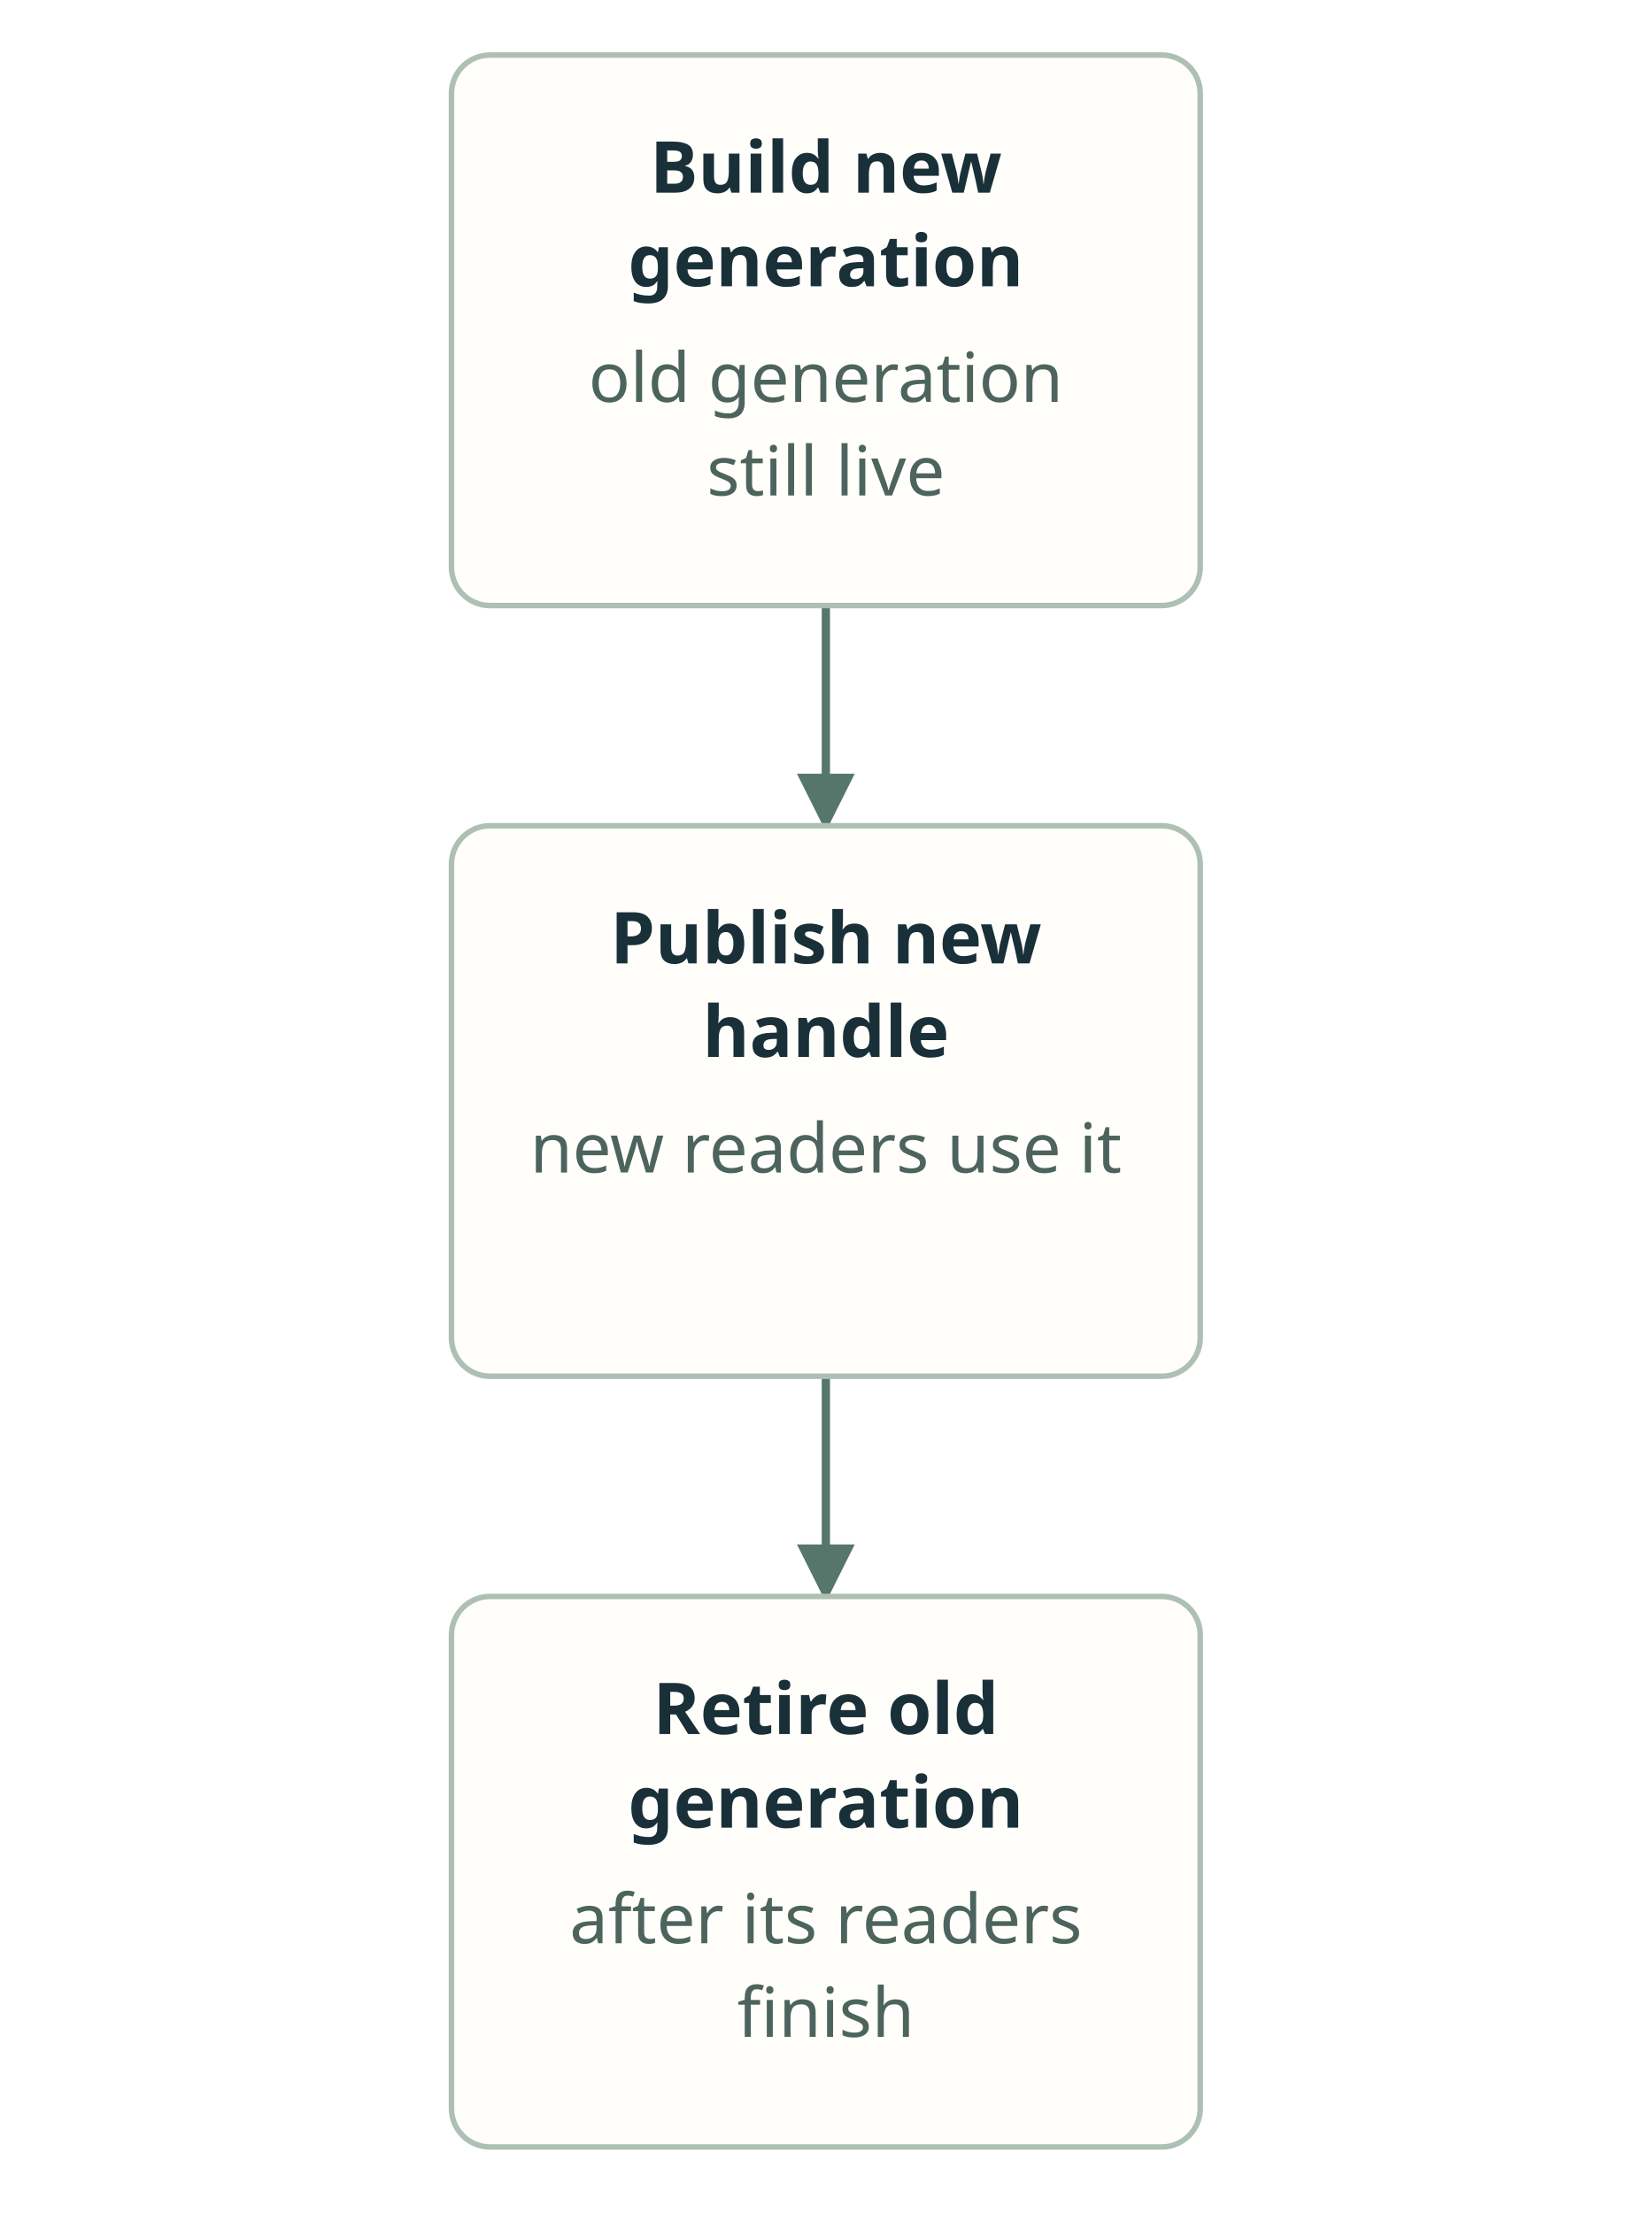
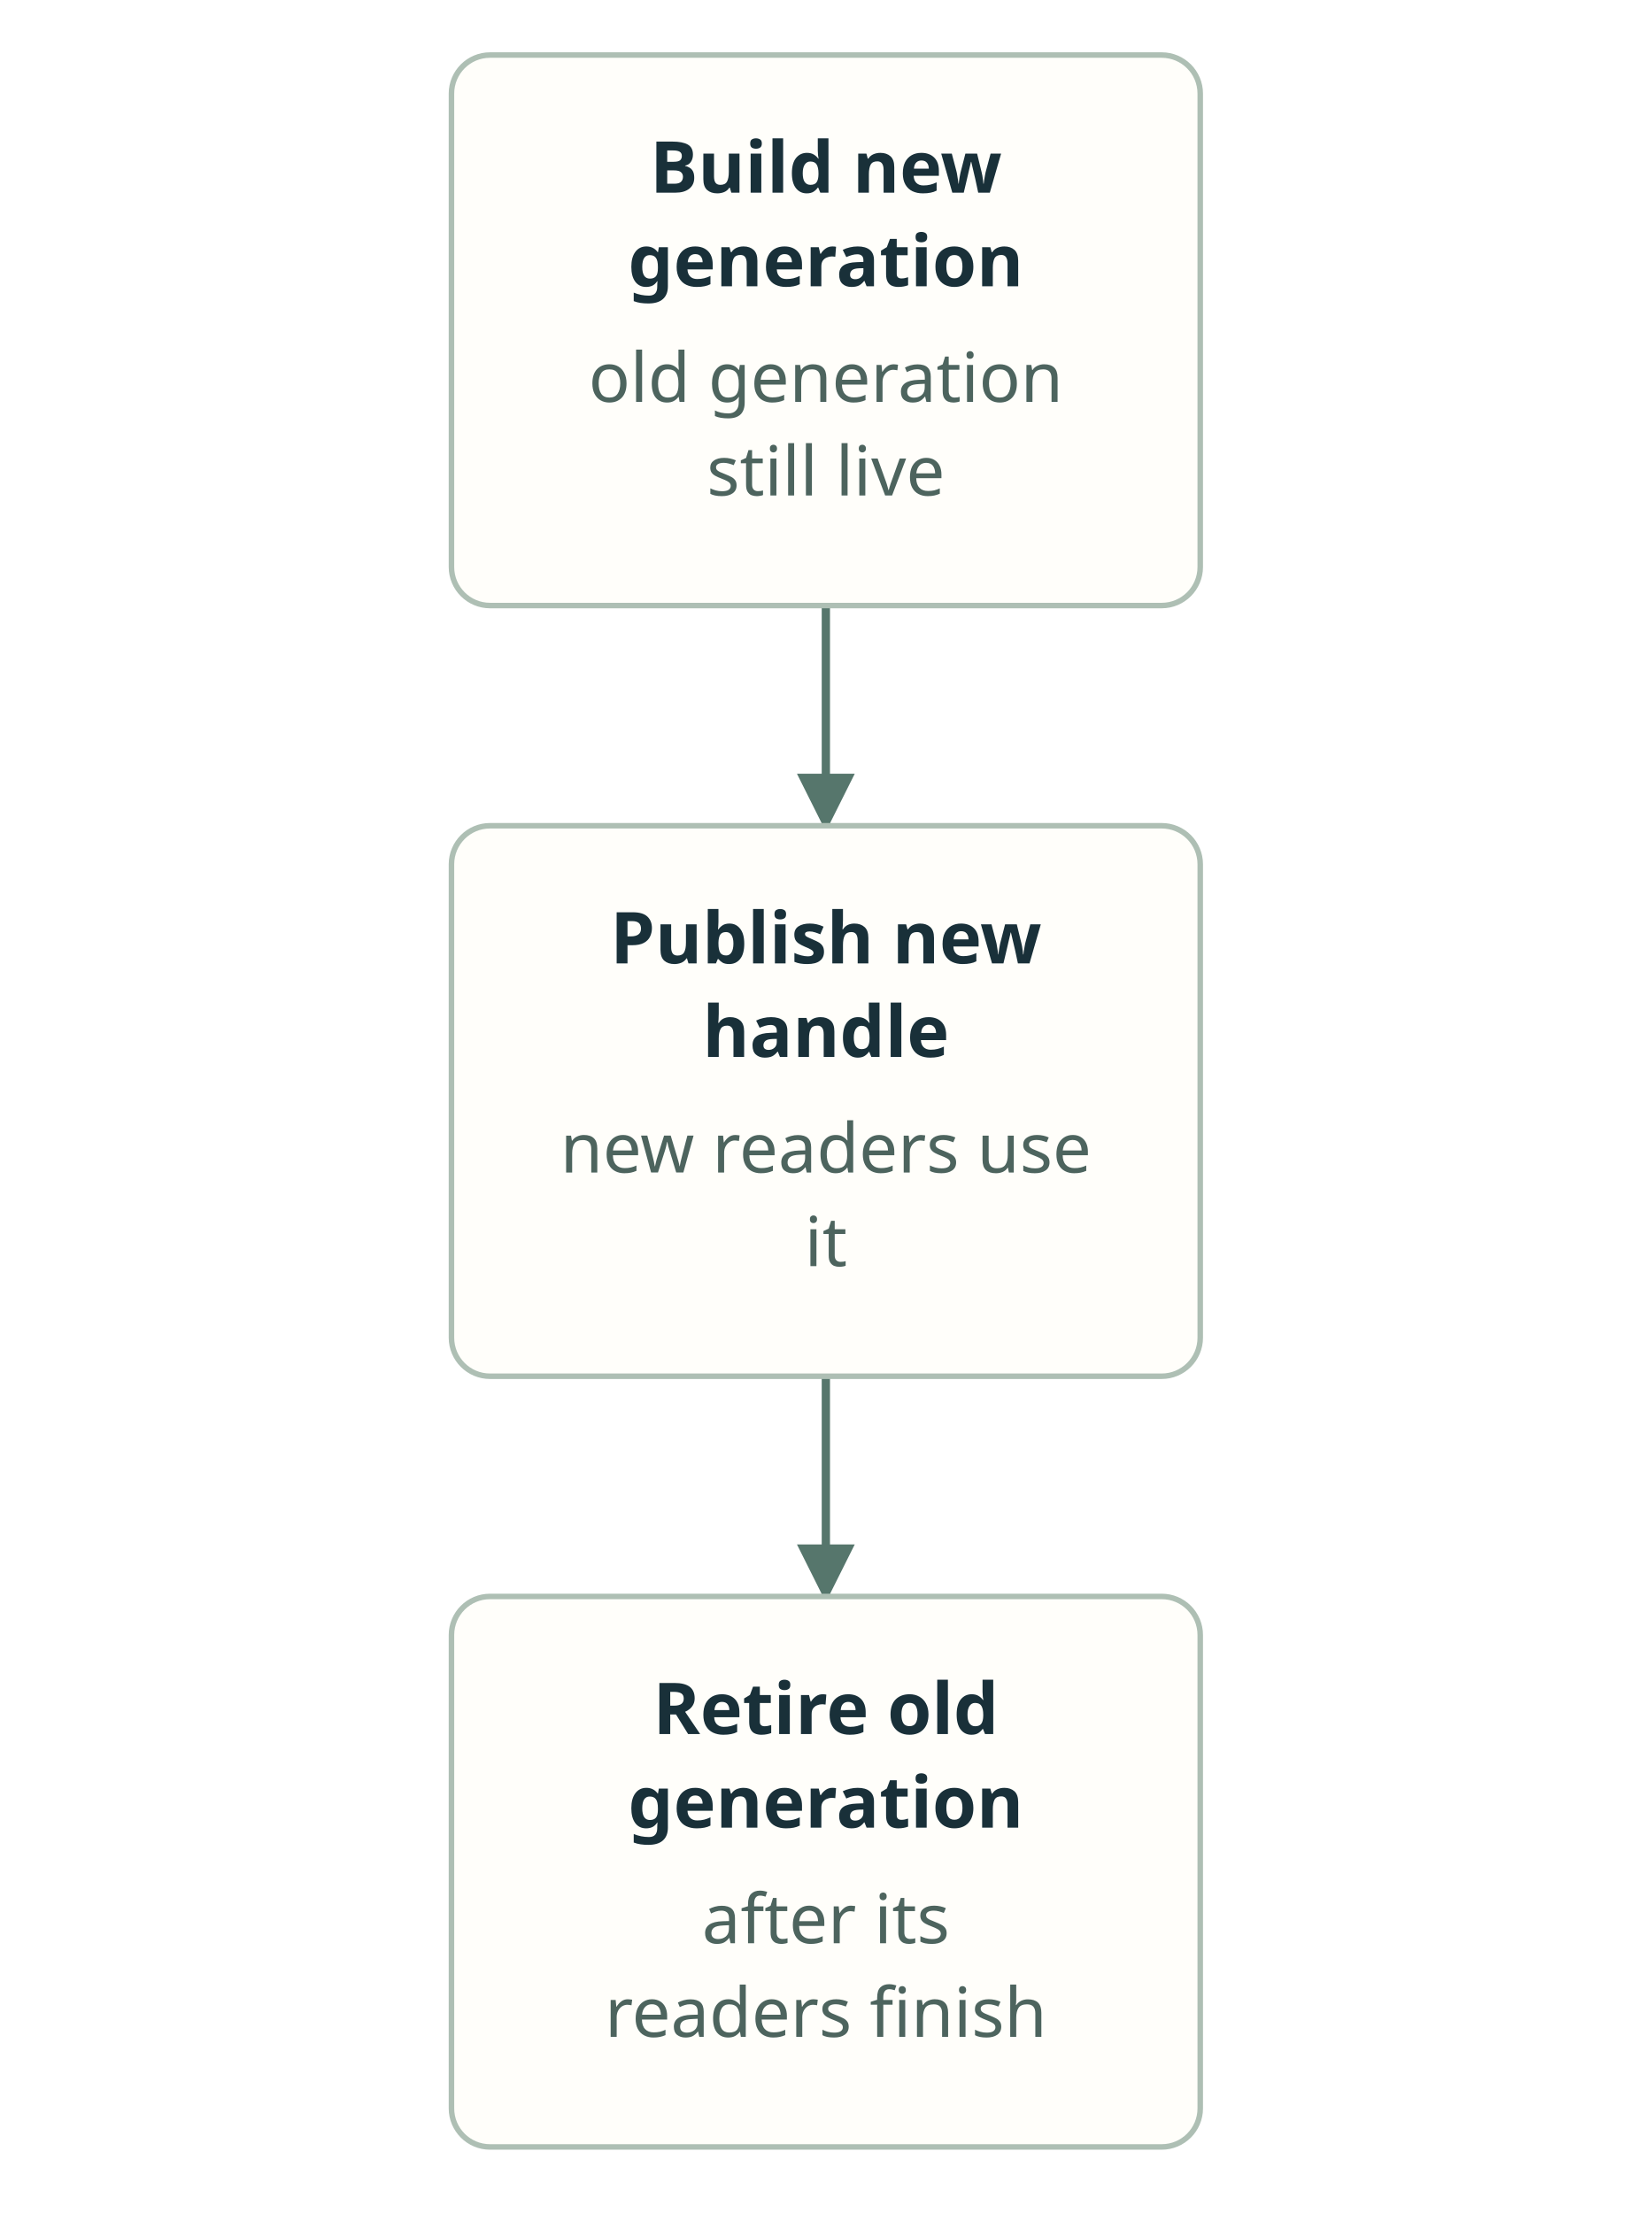
<svg xmlns="http://www.w3.org/2000/svg" class="concept-svg" viewBox="0 0 300 402" role="img" aria-labelledby="concept-generation-publication-title concept-generation-publication-desc">
  <defs>
    <marker id="concept-generation-publication-arrow" viewBox="0 0 10 10" refX="9" refY="5" markerWidth="7" markerHeight="7" orient="auto-start-reverse">
      <path d="M 0 0 L 10 5 L 0 10 z" fill="#56766c" />
    </marker>
  </defs>
  <path d="M 150 110 L 150 150" stroke="#56766c" stroke-width="1.5" marker-end="url(#concept-generation-publication-arrow)" fill="none" />
  <path d="M 150 250 L 150 290" stroke="#56766c" stroke-width="1.5" marker-end="url(#concept-generation-publication-arrow)" fill="none" />
  <g>
    <rect x="82" y="10" width="136" height="100" rx="7" fill="#fffefa" stroke="#aebfb4" />
    <text x="150" y="35" text-anchor="middle" fill="#193039" font-family="system-ui,sans-serif" font-size="13" font-weight="650">Build new</text>
    <text x="150" y="52" text-anchor="middle" fill="#193039" font-family="system-ui,sans-serif" font-size="13" font-weight="650">generation</text>
    <text x="150" y="73" text-anchor="middle" fill="#4d645e" font-family="system-ui,sans-serif" font-size="12.5">old generation</text>
    <text x="150" y="90" text-anchor="middle" fill="#4d645e" font-family="system-ui,sans-serif" font-size="12.5">still live</text>
  </g>
  <g>
    <rect x="82" y="150" width="136" height="100" rx="7" fill="#fffefa" stroke="#aebfb4" />
    <text x="150" y="175" text-anchor="middle" fill="#193039" font-family="system-ui,sans-serif" font-size="13" font-weight="650">Publish new</text>
    <text x="150" y="192" text-anchor="middle" fill="#193039" font-family="system-ui,sans-serif" font-size="13" font-weight="650">handle</text>
-     <text x="150" y="213" text-anchor="middle" fill="#4d645e" font-family="system-ui,sans-serif" font-size="12.5">new readers use it</text>
+     <text x="150" y="213" text-anchor="middle" fill="#4d645e" font-family="system-ui,sans-serif" font-size="12.5">new readers use</text>
+     <text x="150" y="230" text-anchor="middle" fill="#4d645e" font-family="system-ui,sans-serif" font-size="12.5">it</text>
  </g>
  <g>
    <rect x="82" y="290" width="136" height="100" rx="7" fill="#fffefa" stroke="#aebfb4" />
    <text x="150" y="315" text-anchor="middle" fill="#193039" font-family="system-ui,sans-serif" font-size="13" font-weight="650">Retire old</text>
    <text x="150" y="332" text-anchor="middle" fill="#193039" font-family="system-ui,sans-serif" font-size="13" font-weight="650">generation</text>
-     <text x="150" y="353" text-anchor="middle" fill="#4d645e" font-family="system-ui,sans-serif" font-size="12.5">after its readers</text>
-     <text x="150" y="370" text-anchor="middle" fill="#4d645e" font-family="system-ui,sans-serif" font-size="12.5">finish</text>
+     <text x="150" y="353" text-anchor="middle" fill="#4d645e" font-family="system-ui,sans-serif" font-size="12.5">after its</text>
+     <text x="150" y="370" text-anchor="middle" fill="#4d645e" font-family="system-ui,sans-serif" font-size="12.5">readers finish</text>
  </g>
</svg>
